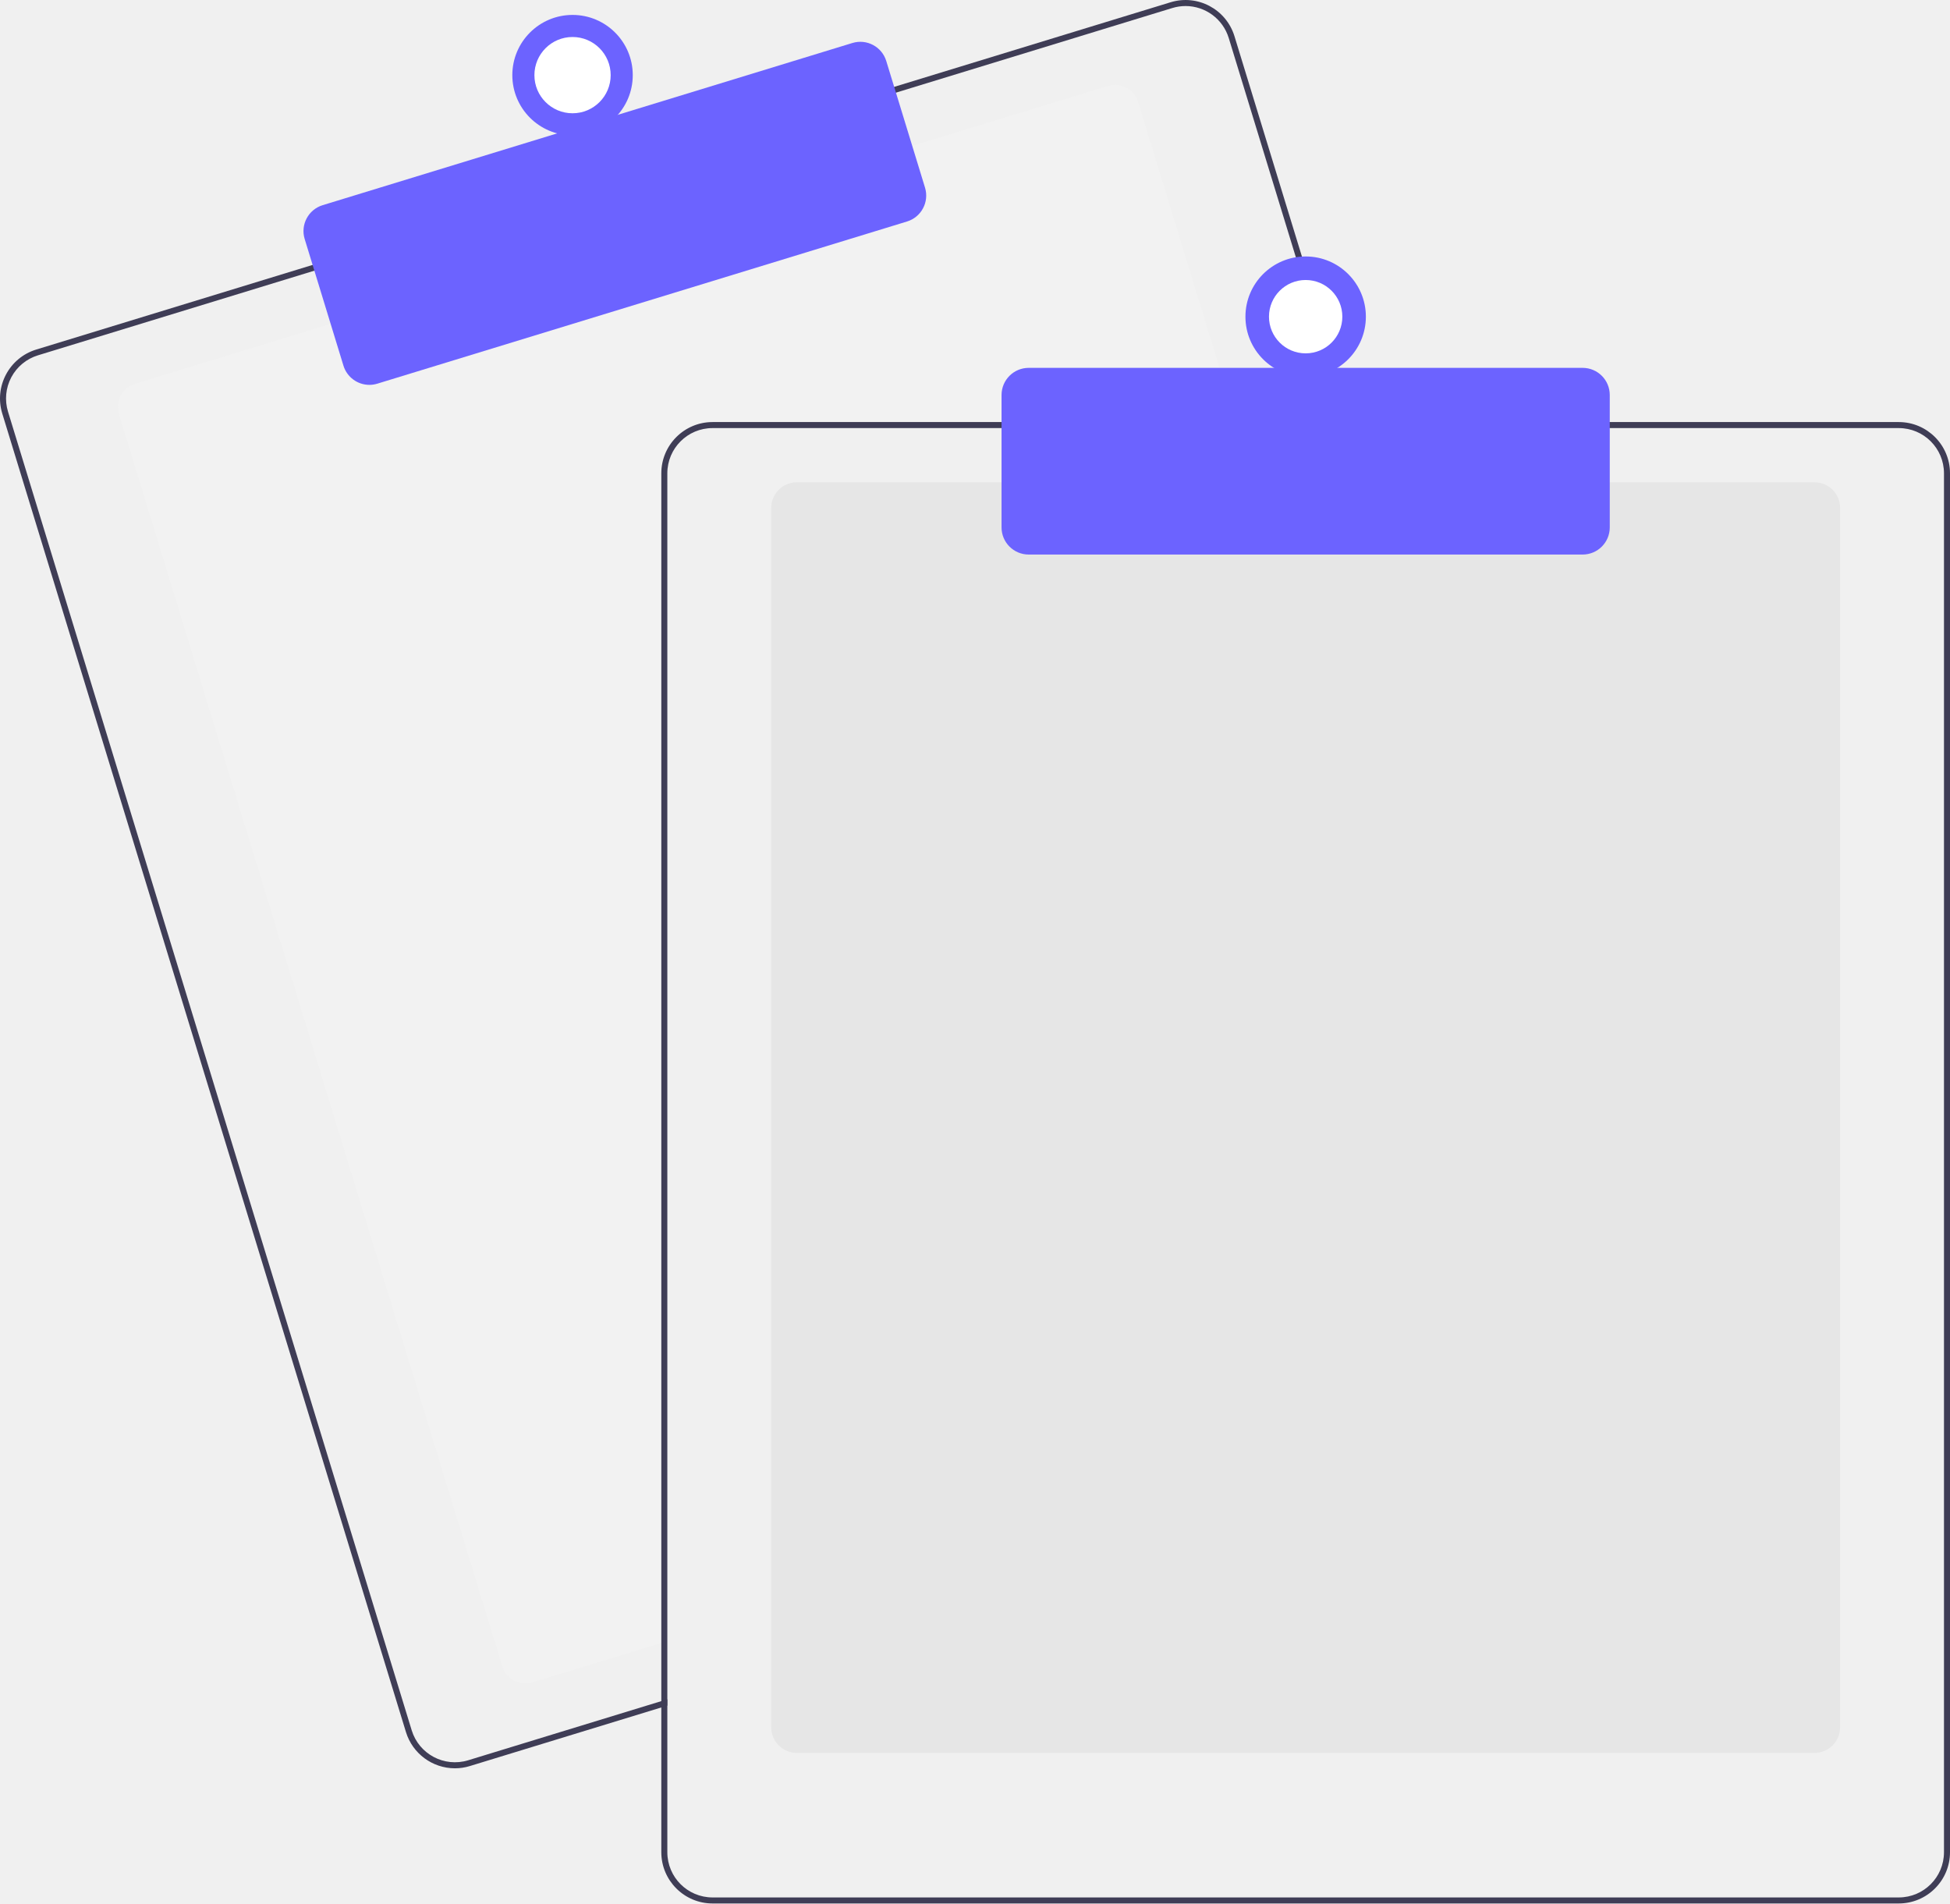
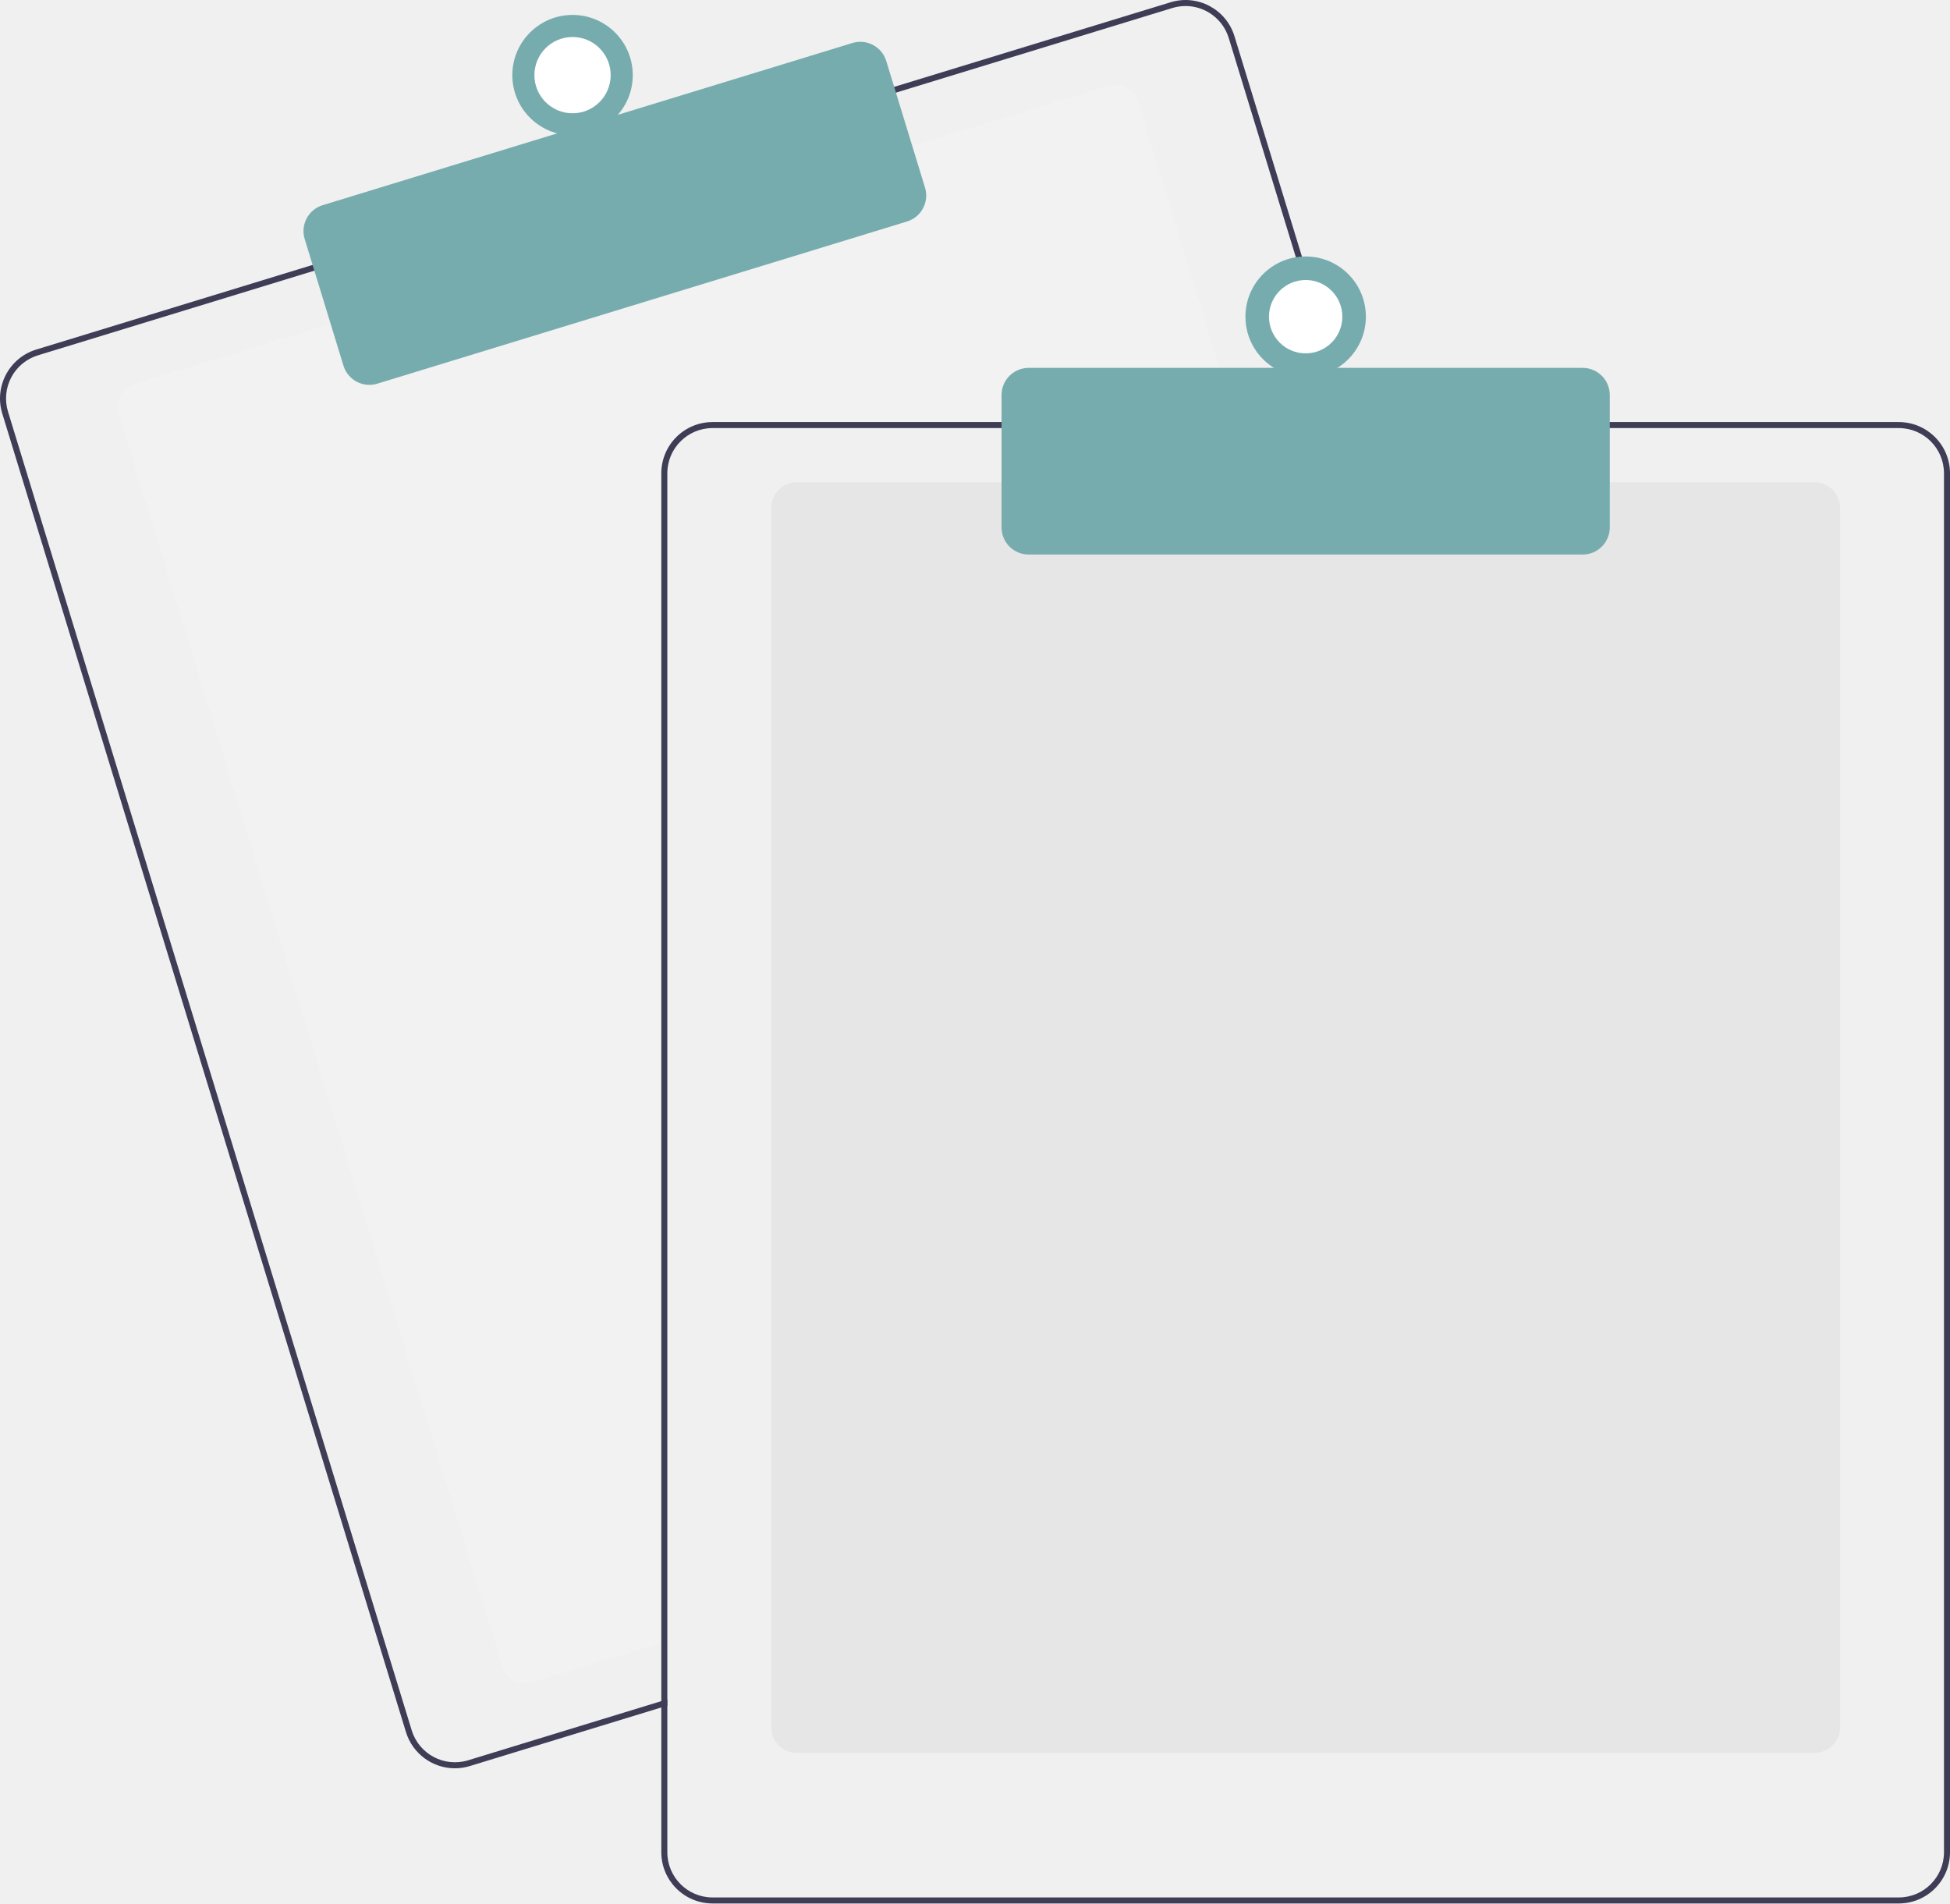
<svg xmlns="http://www.w3.org/2000/svg" width="647.636" height="632.174" viewBox="0 0 647.636 632.174" role="img" artist="Katerina Limpitsouni" source="https://undraw.co/">
  <path d="M687.328,276.087H512.818a15.018,15.018,0,0,0-15,15v387.85l-2,.61-42.81,13.11a8.007,8.007,0,0,1-9.99-5.31L315.678,271.397a8.003,8.003,0,0,1,5.31-9.99l65.97-20.2,191.25-58.54,65.97-20.2a7.989,7.989,0,0,1,9.99,5.3l32.55,106.32Z" transform="translate(-276.1819 -133.9131)" fill="#f2f2f2" />
  <path d="M725.408,274.087l-39.23-128.14a16.994,16.994,0,0,0-21.23-11.28l-92.75,28.39L380.958,221.607l-92.75,28.4a17.015,17.015,0,0,0-11.28,21.23l134.08,437.93a17.027,17.027,0,0,0,16.26,12.03,16.789,16.789,0,0,0,4.97-.75l63.58-19.46,2-.62v-2.09l-2,.61-64.17,19.65a15.015,15.015,0,0,1-18.73-9.95l-134.07-437.94a14.979,14.979,0,0,1,9.95-18.73l92.75-28.4,191.24-58.54,92.75-28.4a15.156,15.156,0,0,1,4.41-.66,15.015,15.015,0,0,1,14.32,10.61l39.05,127.56.62,2h2.08Z" transform="translate(-276.1819 -133.9131)" fill="#3f3d56" />
-   <path d="M398.863,261.734a9.016,9.016,0,0,1-8.611-6.367l-12.88-42.072a8.999,8.999,0,0,1,5.971-11.24l175.939-53.864a9.009,9.009,0,0,1,11.241,5.971l12.88,42.072a9.01,9.01,0,0,1-5.971,11.241L401.492,261.339A8.976,8.976,0,0,1,398.863,261.734Z" transform="translate(-276.1819 -133.9131)" fill="#6c63ff" />
-   <circle cx="190.154" cy="24.955" r="20" fill="#6c63ff" />
+   <path d="M398.863,261.734a9.016,9.016,0,0,1-8.611-6.367l-12.88-42.072a8.999,8.999,0,0,1,5.971-11.24l175.939-53.864a9.009,9.009,0,0,1,11.241,5.971l12.88,42.072a9.01,9.01,0,0,1-5.971,11.241L401.492,261.339A8.976,8.976,0,0,1,398.863,261.734Z" transform="translate(-276.1819 -133.9131)" fill="#77acaf" />
+   <circle cx="190.154" cy="24.955" r="20" fill="#77acaf" />
  <circle cx="190.154" cy="24.955" r="12.665" fill="#fff" />
  <path d="M878.818,716.087h-338a8.51,8.51,0,0,1-8.5-8.5v-405a8.51,8.51,0,0,1,8.5-8.5h338a8.51,8.51,0,0,1,8.5,8.5v405A8.51,8.51,0,0,1,878.818,716.087Z" transform="translate(-276.1819 -133.9131)" fill="#e6e6e6" />
  <path d="M723.318,274.087h-210.5a17.024,17.024,0,0,0-17,17v407.8l2-.61v-407.19a15.018,15.018,0,0,1,15-15H723.938Zm183.5,0h-394a17.024,17.024,0,0,0-17,17v458a17.024,17.024,0,0,0,17,17h394a17.024,17.024,0,0,0,17-17v-458A17.024,17.024,0,0,0,906.818,274.087Zm15,475a15.018,15.018,0,0,1-15,15h-394a15.018,15.018,0,0,1-15-15v-458a15.018,15.018,0,0,1,15-15h394a15.018,15.018,0,0,1,15,15Z" transform="translate(-276.1819 -133.9131)" fill="#3f3d56" />
-   <path d="M801.818,318.087h-184a9.01,9.01,0,0,1-9-9v-44a9.01,9.01,0,0,1,9-9h184a9.01,9.01,0,0,1,9,9v44A9.01,9.01,0,0,1,801.818,318.087Z" transform="translate(-276.1819 -133.9131)" fill="#6c63ff" />
-   <circle cx="433.636" cy="105.174" r="20" fill="#6c63ff" />
+   <path d="M801.818,318.087h-184a9.01,9.01,0,0,1-9-9v-44a9.01,9.01,0,0,1,9-9h184a9.01,9.01,0,0,1,9,9v44A9.01,9.01,0,0,1,801.818,318.087Z" transform="translate(-276.1819 -133.9131)" fill="#77acaf" />
+   <circle cx="433.636" cy="105.174" r="20" fill="#77acaf" />
  <circle cx="433.636" cy="105.174" r="12.182" fill="#fff" />
</svg>
